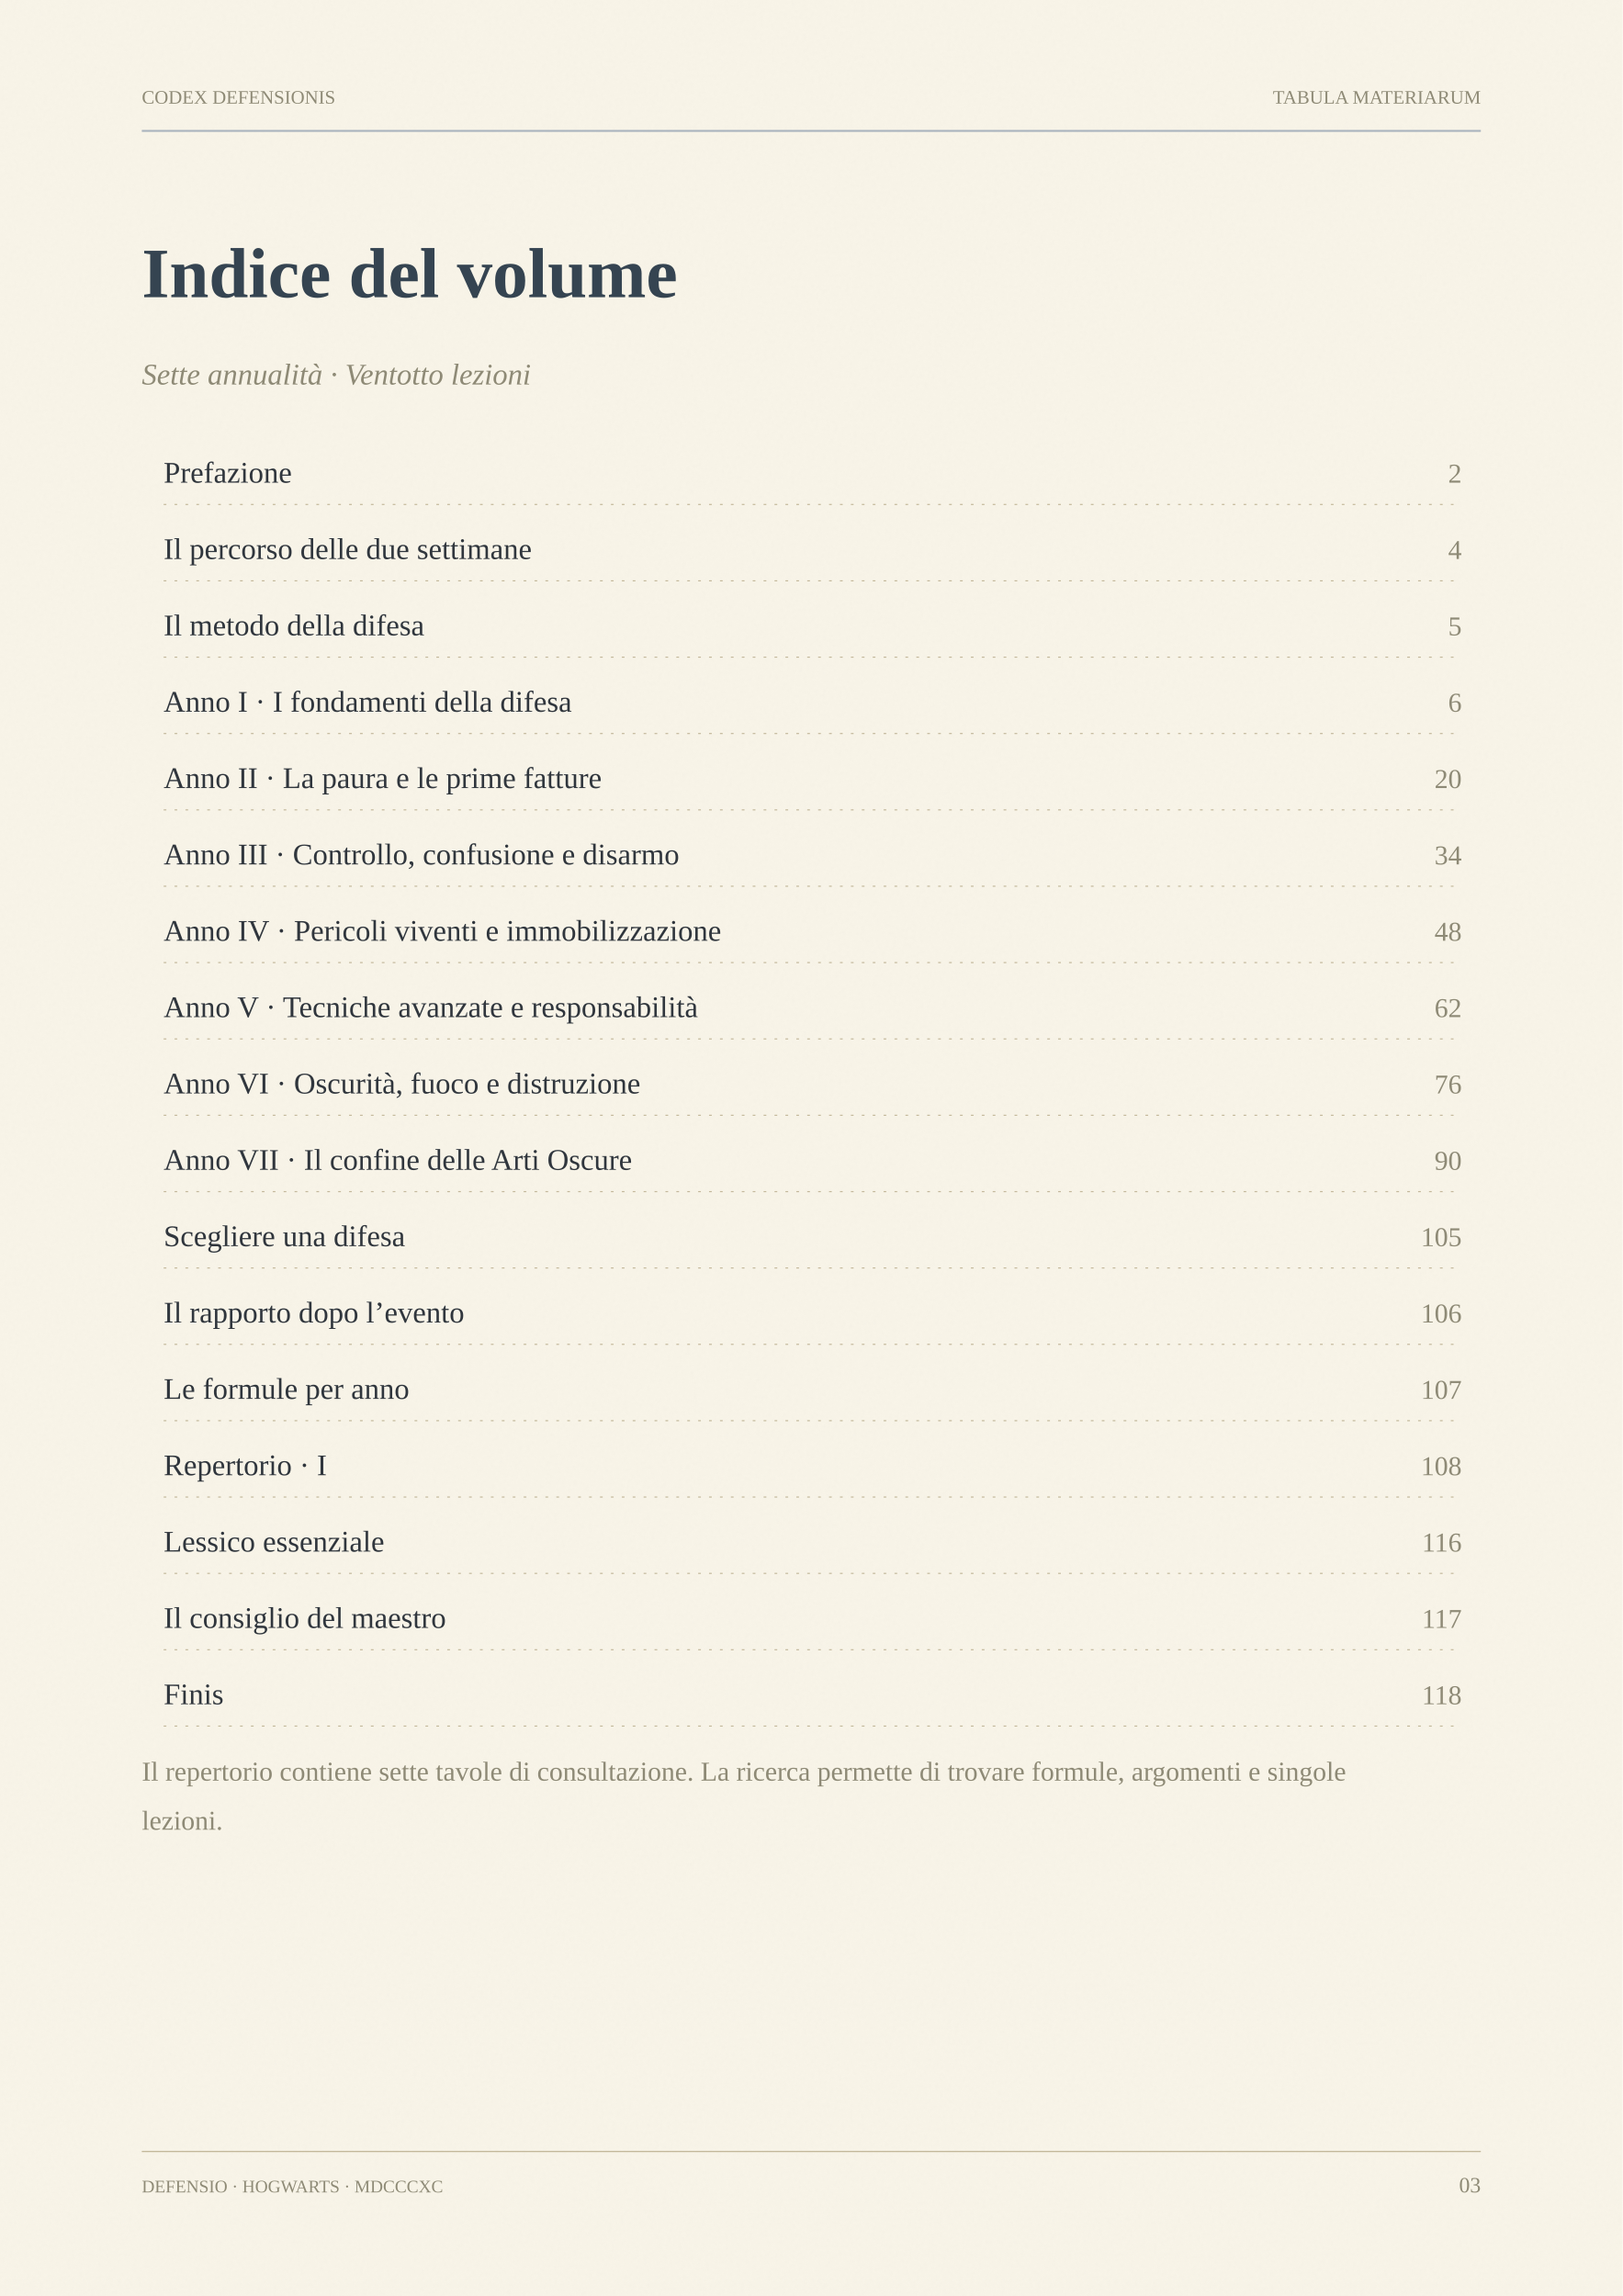
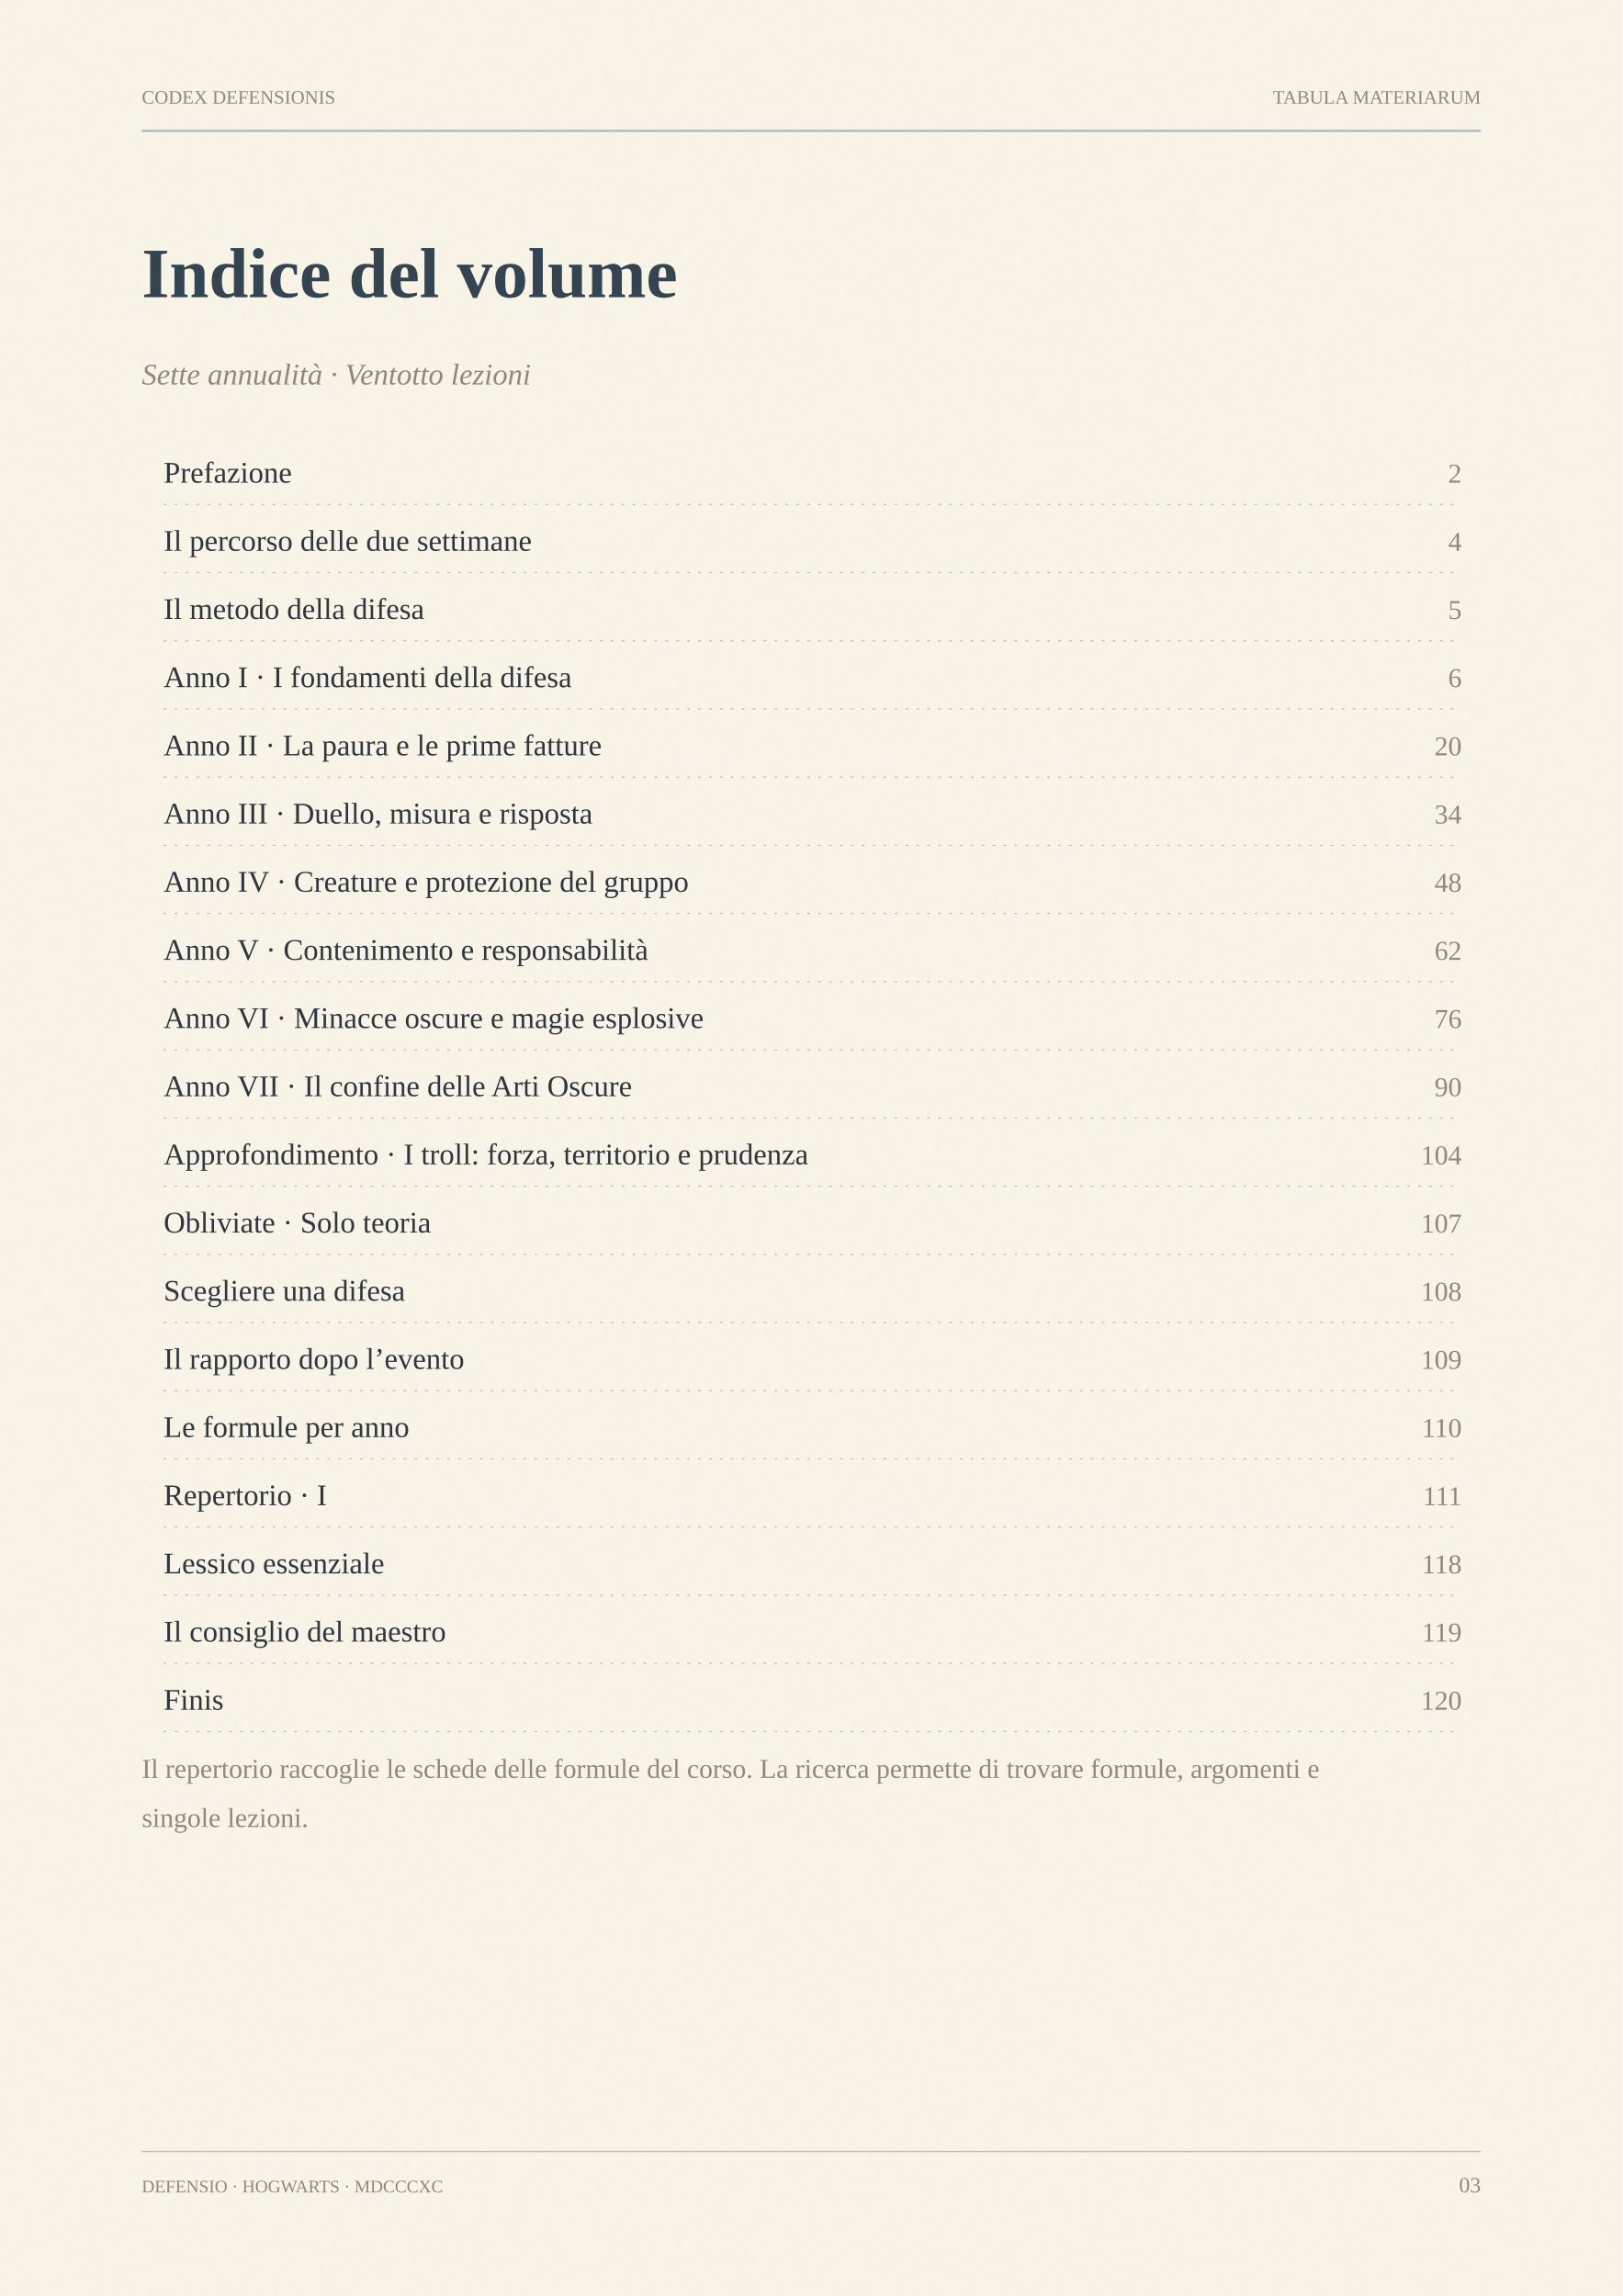
<svg xmlns="http://www.w3.org/2000/svg" width="595" height="842" viewBox="0 0 595 842">
  <defs>
    <filter id="grain">
      <feTurbulence type="fractalNoise" baseFrequency=".7" numOctaves="3" stitchTiles="stitch" />
      <feColorMatrix type="saturate" values="0" />
    </filter>
    <pattern id="paper" width="595" height="842" patternUnits="userSpaceOnUse">
      <rect width="595" height="842" filter="url(#grain)" opacity=".17" />
    </pattern>
    <linearGradient id="leather">
      <stop stop-color="#0e141a" />
      <stop offset=".12" stop-color="#394652" />
      <stop offset=".6" stop-color="#232f3b" />
      <stop offset="1" stop-color="#090e14" />
    </linearGradient>
  </defs>
  <rect width="595" height="842" fill="#f8f4e8" />
  <rect width="595" height="842" fill="url(#paper)" opacity=".17" />
  <text x="52" y="38" font-family="Georgia, Times New Roman, serif" font-size="7" fill="#8e8a76">CODEX DEFENSIONIS</text>
  <text x="543" y="38" font-family="Georgia, Times New Roman, serif" font-size="7" fill="#8e8a76" text-anchor="end">TABULA MATERIARUM</text>
  <path d="M52 48H543" stroke="#a9b3bd" stroke-width=".7" />
  <text x="52" y="109" font-family="Georgia, Times New Roman, serif" font-size="26" fill="#354451" font-weight="bold">Indice del volume</text>
  <text x="52" y="141" font-family="Georgia, Times New Roman, serif" font-size="11" fill="#8e8a76" font-style="italic">Sette annualità · Ventotto lezioni</text>
  <text x="60" y="177" font-family="Georgia, Times New Roman, serif" font-size="11" fill="#30363d">Prefazione</text>
  <text x="536" y="177" font-family="Georgia, Times New Roman, serif" font-size="10" fill="#8e8a76" text-anchor="end">2</text>
  <path d="M60 185H536" stroke="#c3b89b" stroke-dasharray="1 3" stroke-width=".4" />
-   <text x="60" y="205" font-family="Georgia, Times New Roman, serif" font-size="11" fill="#30363d">Il percorso delle due settimane</text>
-   <text x="536" y="205" font-family="Georgia, Times New Roman, serif" font-size="10" fill="#8e8a76" text-anchor="end">4</text>
-   <path d="M60 213H536" stroke="#c3b89b" stroke-dasharray="1 3" stroke-width=".4" />
-   <text x="60" y="233" font-family="Georgia, Times New Roman, serif" font-size="11" fill="#30363d">Il metodo della difesa</text>
-   <text x="536" y="233" font-family="Georgia, Times New Roman, serif" font-size="10" fill="#8e8a76" text-anchor="end">5</text>
-   <path d="M60 241H536" stroke="#c3b89b" stroke-dasharray="1 3" stroke-width=".4" />
-   <text x="60" y="261" font-family="Georgia, Times New Roman, serif" font-size="11" fill="#30363d">Anno I · I fondamenti della difesa</text>
-   <text x="536" y="261" font-family="Georgia, Times New Roman, serif" font-size="10" fill="#8e8a76" text-anchor="end">6</text>
-   <path d="M60 269H536" stroke="#c3b89b" stroke-dasharray="1 3" stroke-width=".4" />
-   <text x="60" y="289" font-family="Georgia, Times New Roman, serif" font-size="11" fill="#30363d">Anno II · La paura e le prime fatture</text>
-   <text x="536" y="289" font-family="Georgia, Times New Roman, serif" font-size="10" fill="#8e8a76" text-anchor="end">20</text>
-   <path d="M60 297H536" stroke="#c3b89b" stroke-dasharray="1 3" stroke-width=".4" />
-   <text x="60" y="317" font-family="Georgia, Times New Roman, serif" font-size="11" fill="#30363d">Anno III · Controllo, confusione e disarmo</text>
-   <text x="536" y="317" font-family="Georgia, Times New Roman, serif" font-size="10" fill="#8e8a76" text-anchor="end">34</text>
-   <path d="M60 325H536" stroke="#c3b89b" stroke-dasharray="1 3" stroke-width=".4" />
-   <text x="60" y="345" font-family="Georgia, Times New Roman, serif" font-size="11" fill="#30363d">Anno IV · Pericoli viventi e immobilizzazione</text>
-   <text x="536" y="345" font-family="Georgia, Times New Roman, serif" font-size="10" fill="#8e8a76" text-anchor="end">48</text>
-   <path d="M60 353H536" stroke="#c3b89b" stroke-dasharray="1 3" stroke-width=".4" />
-   <text x="60" y="373" font-family="Georgia, Times New Roman, serif" font-size="11" fill="#30363d">Anno V · Tecniche avanzate e responsabilità</text>
-   <text x="536" y="373" font-family="Georgia, Times New Roman, serif" font-size="10" fill="#8e8a76" text-anchor="end">62</text>
-   <path d="M60 381H536" stroke="#c3b89b" stroke-dasharray="1 3" stroke-width=".4" />
-   <text x="60" y="401" font-family="Georgia, Times New Roman, serif" font-size="11" fill="#30363d">Anno VI · Oscurità, fuoco e distruzione</text>
-   <text x="536" y="401" font-family="Georgia, Times New Roman, serif" font-size="10" fill="#8e8a76" text-anchor="end">76</text>
-   <path d="M60 409H536" stroke="#c3b89b" stroke-dasharray="1 3" stroke-width=".4" />
-   <text x="60" y="429" font-family="Georgia, Times New Roman, serif" font-size="11" fill="#30363d">Anno VII · Il confine delle Arti Oscure</text>
-   <text x="536" y="429" font-family="Georgia, Times New Roman, serif" font-size="10" fill="#8e8a76" text-anchor="end">90</text>
-   <path d="M60 437H536" stroke="#c3b89b" stroke-dasharray="1 3" stroke-width=".4" />
-   <text x="60" y="457" font-family="Georgia, Times New Roman, serif" font-size="11" fill="#30363d">Scegliere una difesa</text>
-   <text x="536" y="457" font-family="Georgia, Times New Roman, serif" font-size="10" fill="#8e8a76" text-anchor="end">105</text>
-   <path d="M60 465H536" stroke="#c3b89b" stroke-dasharray="1 3" stroke-width=".4" />
-   <text x="60" y="485" font-family="Georgia, Times New Roman, serif" font-size="11" fill="#30363d">Il rapporto dopo l’evento</text>
-   <text x="536" y="485" font-family="Georgia, Times New Roman, serif" font-size="10" fill="#8e8a76" text-anchor="end">106</text>
-   <path d="M60 493H536" stroke="#c3b89b" stroke-dasharray="1 3" stroke-width=".4" />
-   <text x="60" y="513" font-family="Georgia, Times New Roman, serif" font-size="11" fill="#30363d">Le formule per anno</text>
-   <text x="536" y="513" font-family="Georgia, Times New Roman, serif" font-size="10" fill="#8e8a76" text-anchor="end">107</text>
-   <path d="M60 521H536" stroke="#c3b89b" stroke-dasharray="1 3" stroke-width=".4" />
-   <text x="60" y="541" font-family="Georgia, Times New Roman, serif" font-size="11" fill="#30363d">Repertorio · I</text>
-   <text x="536" y="541" font-family="Georgia, Times New Roman, serif" font-size="10" fill="#8e8a76" text-anchor="end">108</text>
-   <path d="M60 549H536" stroke="#c3b89b" stroke-dasharray="1 3" stroke-width=".4" />
-   <text x="60" y="569" font-family="Georgia, Times New Roman, serif" font-size="11" fill="#30363d">Lessico essenziale</text>
-   <text x="536" y="569" font-family="Georgia, Times New Roman, serif" font-size="10" fill="#8e8a76" text-anchor="end">116</text>
-   <path d="M60 577H536" stroke="#c3b89b" stroke-dasharray="1 3" stroke-width=".4" />
-   <text x="60" y="597" font-family="Georgia, Times New Roman, serif" font-size="11" fill="#30363d">Il consiglio del maestro</text>
-   <text x="536" y="597" font-family="Georgia, Times New Roman, serif" font-size="10" fill="#8e8a76" text-anchor="end">117</text>
-   <path d="M60 605H536" stroke="#c3b89b" stroke-dasharray="1 3" stroke-width=".4" />
-   <text x="60" y="625" font-family="Georgia, Times New Roman, serif" font-size="11" fill="#30363d">Finis</text>
-   <text x="536" y="625" font-family="Georgia, Times New Roman, serif" font-size="10" fill="#8e8a76" text-anchor="end">118</text>
-   <path d="M60 633H536" stroke="#c3b89b" stroke-dasharray="1 3" stroke-width=".4" />
-   <text x="52" y="653" font-family="Georgia, Times New Roman, serif" font-size="10" fill="#8e8a76">Il repertorio contiene sette tavole di consultazione. La ricerca permette di trovare formule, argomenti e singole</text>
-   <text x="52" y="671" font-family="Georgia, Times New Roman, serif" font-size="10" fill="#8e8a76">lezioni.</text>
+   <text x="60" y="202" font-family="Georgia, Times New Roman, serif" font-size="11" fill="#30363d">Il percorso delle due settimane</text>
+   <text x="536" y="202" font-family="Georgia, Times New Roman, serif" font-size="10" fill="#8e8a76" text-anchor="end">4</text>
+   <path d="M60 210H536" stroke="#c3b89b" stroke-dasharray="1 3" stroke-width=".4" />
+   <text x="60" y="227" font-family="Georgia, Times New Roman, serif" font-size="11" fill="#30363d">Il metodo della difesa</text>
+   <text x="536" y="227" font-family="Georgia, Times New Roman, serif" font-size="10" fill="#8e8a76" text-anchor="end">5</text>
+   <path d="M60 235H536" stroke="#c3b89b" stroke-dasharray="1 3" stroke-width=".4" />
+   <text x="60" y="252" font-family="Georgia, Times New Roman, serif" font-size="11" fill="#30363d">Anno I · I fondamenti della difesa</text>
+   <text x="536" y="252" font-family="Georgia, Times New Roman, serif" font-size="10" fill="#8e8a76" text-anchor="end">6</text>
+   <path d="M60 260H536" stroke="#c3b89b" stroke-dasharray="1 3" stroke-width=".4" />
+   <text x="60" y="277" font-family="Georgia, Times New Roman, serif" font-size="11" fill="#30363d">Anno II · La paura e le prime fatture</text>
+   <text x="536" y="277" font-family="Georgia, Times New Roman, serif" font-size="10" fill="#8e8a76" text-anchor="end">20</text>
+   <path d="M60 285H536" stroke="#c3b89b" stroke-dasharray="1 3" stroke-width=".4" />
+   <text x="60" y="302" font-family="Georgia, Times New Roman, serif" font-size="11" fill="#30363d">Anno III · Duello, misura e risposta</text>
+   <text x="536" y="302" font-family="Georgia, Times New Roman, serif" font-size="10" fill="#8e8a76" text-anchor="end">34</text>
+   <path d="M60 310H536" stroke="#c3b89b" stroke-dasharray="1 3" stroke-width=".4" />
+   <text x="60" y="327" font-family="Georgia, Times New Roman, serif" font-size="11" fill="#30363d">Anno IV · Creature e protezione del gruppo</text>
+   <text x="536" y="327" font-family="Georgia, Times New Roman, serif" font-size="10" fill="#8e8a76" text-anchor="end">48</text>
+   <path d="M60 335H536" stroke="#c3b89b" stroke-dasharray="1 3" stroke-width=".4" />
+   <text x="60" y="352" font-family="Georgia, Times New Roman, serif" font-size="11" fill="#30363d">Anno V · Contenimento e responsabilità</text>
+   <text x="536" y="352" font-family="Georgia, Times New Roman, serif" font-size="10" fill="#8e8a76" text-anchor="end">62</text>
+   <path d="M60 360H536" stroke="#c3b89b" stroke-dasharray="1 3" stroke-width=".4" />
+   <text x="60" y="377" font-family="Georgia, Times New Roman, serif" font-size="11" fill="#30363d">Anno VI · Minacce oscure e magie esplosive</text>
+   <text x="536" y="377" font-family="Georgia, Times New Roman, serif" font-size="10" fill="#8e8a76" text-anchor="end">76</text>
+   <path d="M60 385H536" stroke="#c3b89b" stroke-dasharray="1 3" stroke-width=".4" />
+   <text x="60" y="402" font-family="Georgia, Times New Roman, serif" font-size="11" fill="#30363d">Anno VII · Il confine delle Arti Oscure</text>
+   <text x="536" y="402" font-family="Georgia, Times New Roman, serif" font-size="10" fill="#8e8a76" text-anchor="end">90</text>
+   <path d="M60 410H536" stroke="#c3b89b" stroke-dasharray="1 3" stroke-width=".4" />
+   <text x="60" y="427" font-family="Georgia, Times New Roman, serif" font-size="11" fill="#30363d">Approfondimento · I troll: forza, territorio e prudenza</text>
+   <text x="536" y="427" font-family="Georgia, Times New Roman, serif" font-size="10" fill="#8e8a76" text-anchor="end">104</text>
+   <path d="M60 435H536" stroke="#c3b89b" stroke-dasharray="1 3" stroke-width=".4" />
+   <text x="60" y="452" font-family="Georgia, Times New Roman, serif" font-size="11" fill="#30363d">Obliviate · Solo teoria</text>
+   <text x="536" y="452" font-family="Georgia, Times New Roman, serif" font-size="10" fill="#8e8a76" text-anchor="end">107</text>
+   <path d="M60 460H536" stroke="#c3b89b" stroke-dasharray="1 3" stroke-width=".4" />
+   <text x="60" y="477" font-family="Georgia, Times New Roman, serif" font-size="11" fill="#30363d">Scegliere una difesa</text>
+   <text x="536" y="477" font-family="Georgia, Times New Roman, serif" font-size="10" fill="#8e8a76" text-anchor="end">108</text>
+   <path d="M60 485H536" stroke="#c3b89b" stroke-dasharray="1 3" stroke-width=".4" />
+   <text x="60" y="502" font-family="Georgia, Times New Roman, serif" font-size="11" fill="#30363d">Il rapporto dopo l’evento</text>
+   <text x="536" y="502" font-family="Georgia, Times New Roman, serif" font-size="10" fill="#8e8a76" text-anchor="end">109</text>
+   <path d="M60 510H536" stroke="#c3b89b" stroke-dasharray="1 3" stroke-width=".4" />
+   <text x="60" y="527" font-family="Georgia, Times New Roman, serif" font-size="11" fill="#30363d">Le formule per anno</text>
+   <text x="536" y="527" font-family="Georgia, Times New Roman, serif" font-size="10" fill="#8e8a76" text-anchor="end">110</text>
+   <path d="M60 535H536" stroke="#c3b89b" stroke-dasharray="1 3" stroke-width=".4" />
+   <text x="60" y="552" font-family="Georgia, Times New Roman, serif" font-size="11" fill="#30363d">Repertorio · I</text>
+   <text x="536" y="552" font-family="Georgia, Times New Roman, serif" font-size="10" fill="#8e8a76" text-anchor="end">111</text>
+   <path d="M60 560H536" stroke="#c3b89b" stroke-dasharray="1 3" stroke-width=".4" />
+   <text x="60" y="577" font-family="Georgia, Times New Roman, serif" font-size="11" fill="#30363d">Lessico essenziale</text>
+   <text x="536" y="577" font-family="Georgia, Times New Roman, serif" font-size="10" fill="#8e8a76" text-anchor="end">118</text>
+   <path d="M60 585H536" stroke="#c3b89b" stroke-dasharray="1 3" stroke-width=".4" />
+   <text x="60" y="602" font-family="Georgia, Times New Roman, serif" font-size="11" fill="#30363d">Il consiglio del maestro</text>
+   <text x="536" y="602" font-family="Georgia, Times New Roman, serif" font-size="10" fill="#8e8a76" text-anchor="end">119</text>
+   <path d="M60 610H536" stroke="#c3b89b" stroke-dasharray="1 3" stroke-width=".4" />
+   <text x="60" y="627" font-family="Georgia, Times New Roman, serif" font-size="11" fill="#30363d">Finis</text>
+   <text x="536" y="627" font-family="Georgia, Times New Roman, serif" font-size="10" fill="#8e8a76" text-anchor="end">120</text>
+   <path d="M60 635H536" stroke="#c3b89b" stroke-dasharray="1 3" stroke-width=".4" />
+   <text x="52" y="652" font-family="Georgia, Times New Roman, serif" font-size="10" fill="#8e8a76">Il repertorio raccoglie le schede delle formule del corso. La ricerca permette di trovare formule, argomenti e</text>
+   <text x="52" y="670" font-family="Georgia, Times New Roman, serif" font-size="10" fill="#8e8a76">singole lezioni.</text>
  <path d="M52 789H543" stroke="#c3b89b" stroke-width=".45" />
  <text x="52" y="804" font-family="Georgia, Times New Roman, serif" font-size="6.5" fill="#8e8a76">DEFENSIO · HOGWARTS · MDCCCXC</text>
  <text x="543" y="804" font-family="Georgia, Times New Roman, serif" font-size="8" fill="#8e8a76" text-anchor="end">03</text>
</svg>
